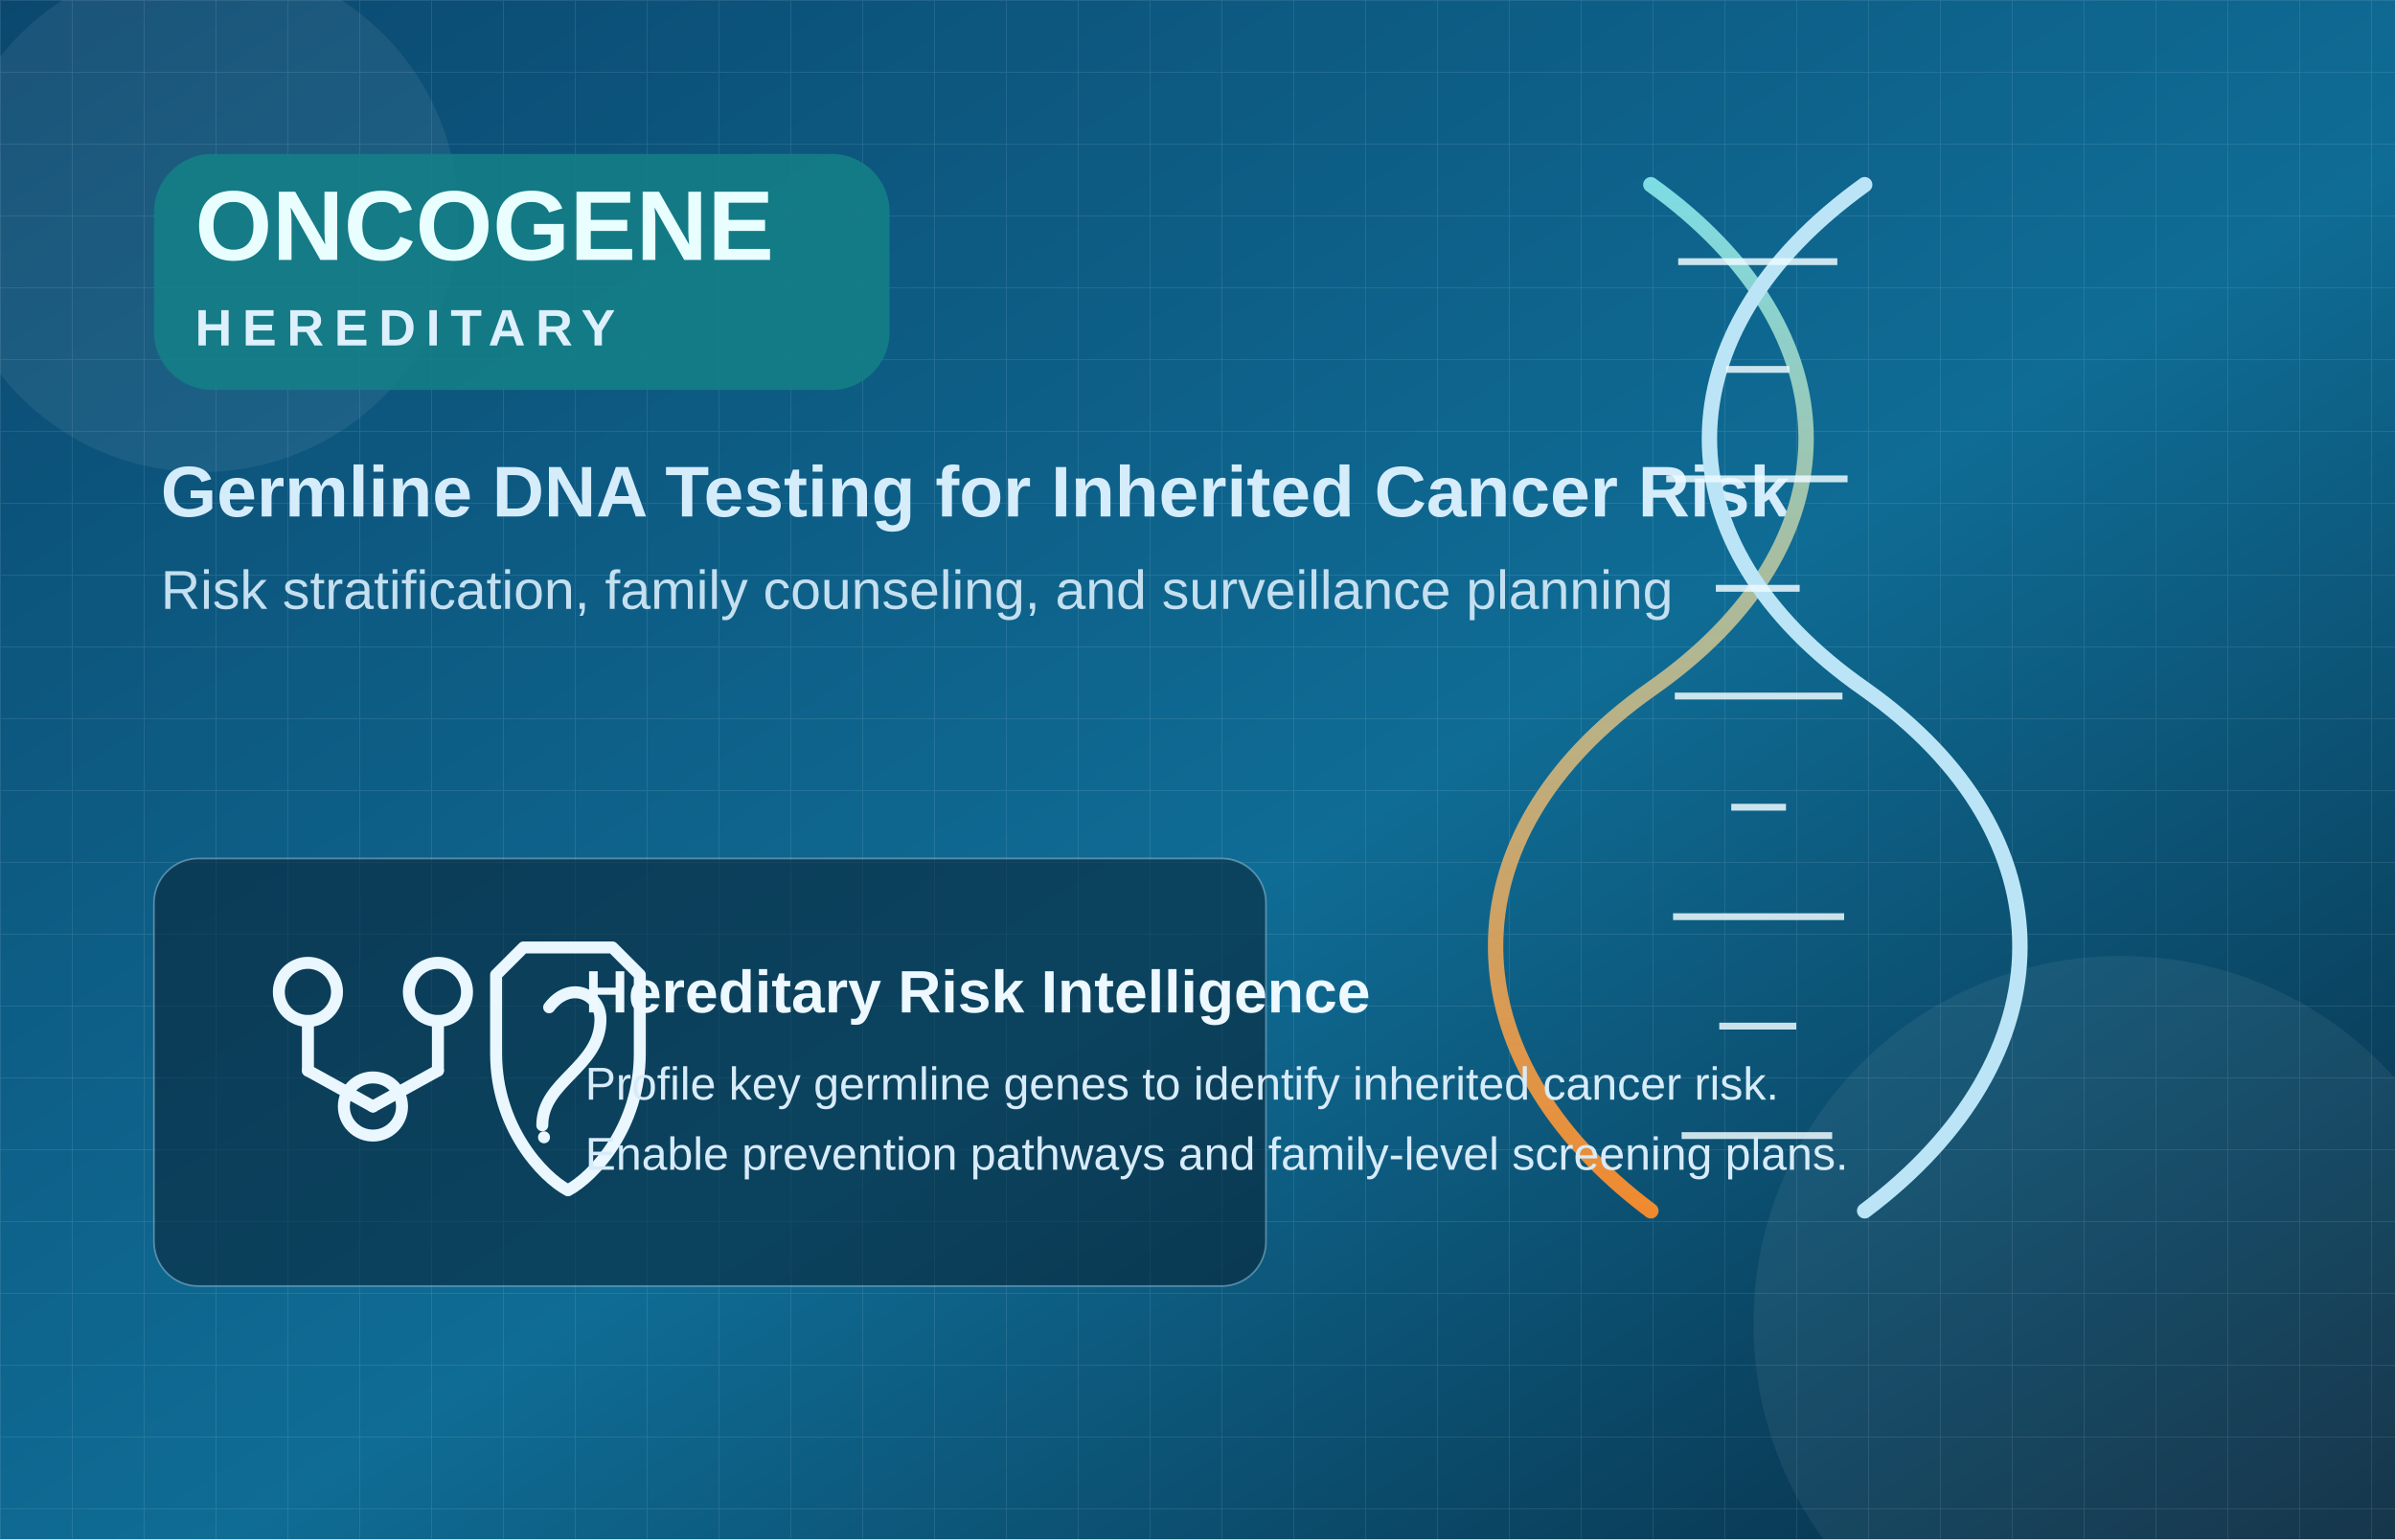
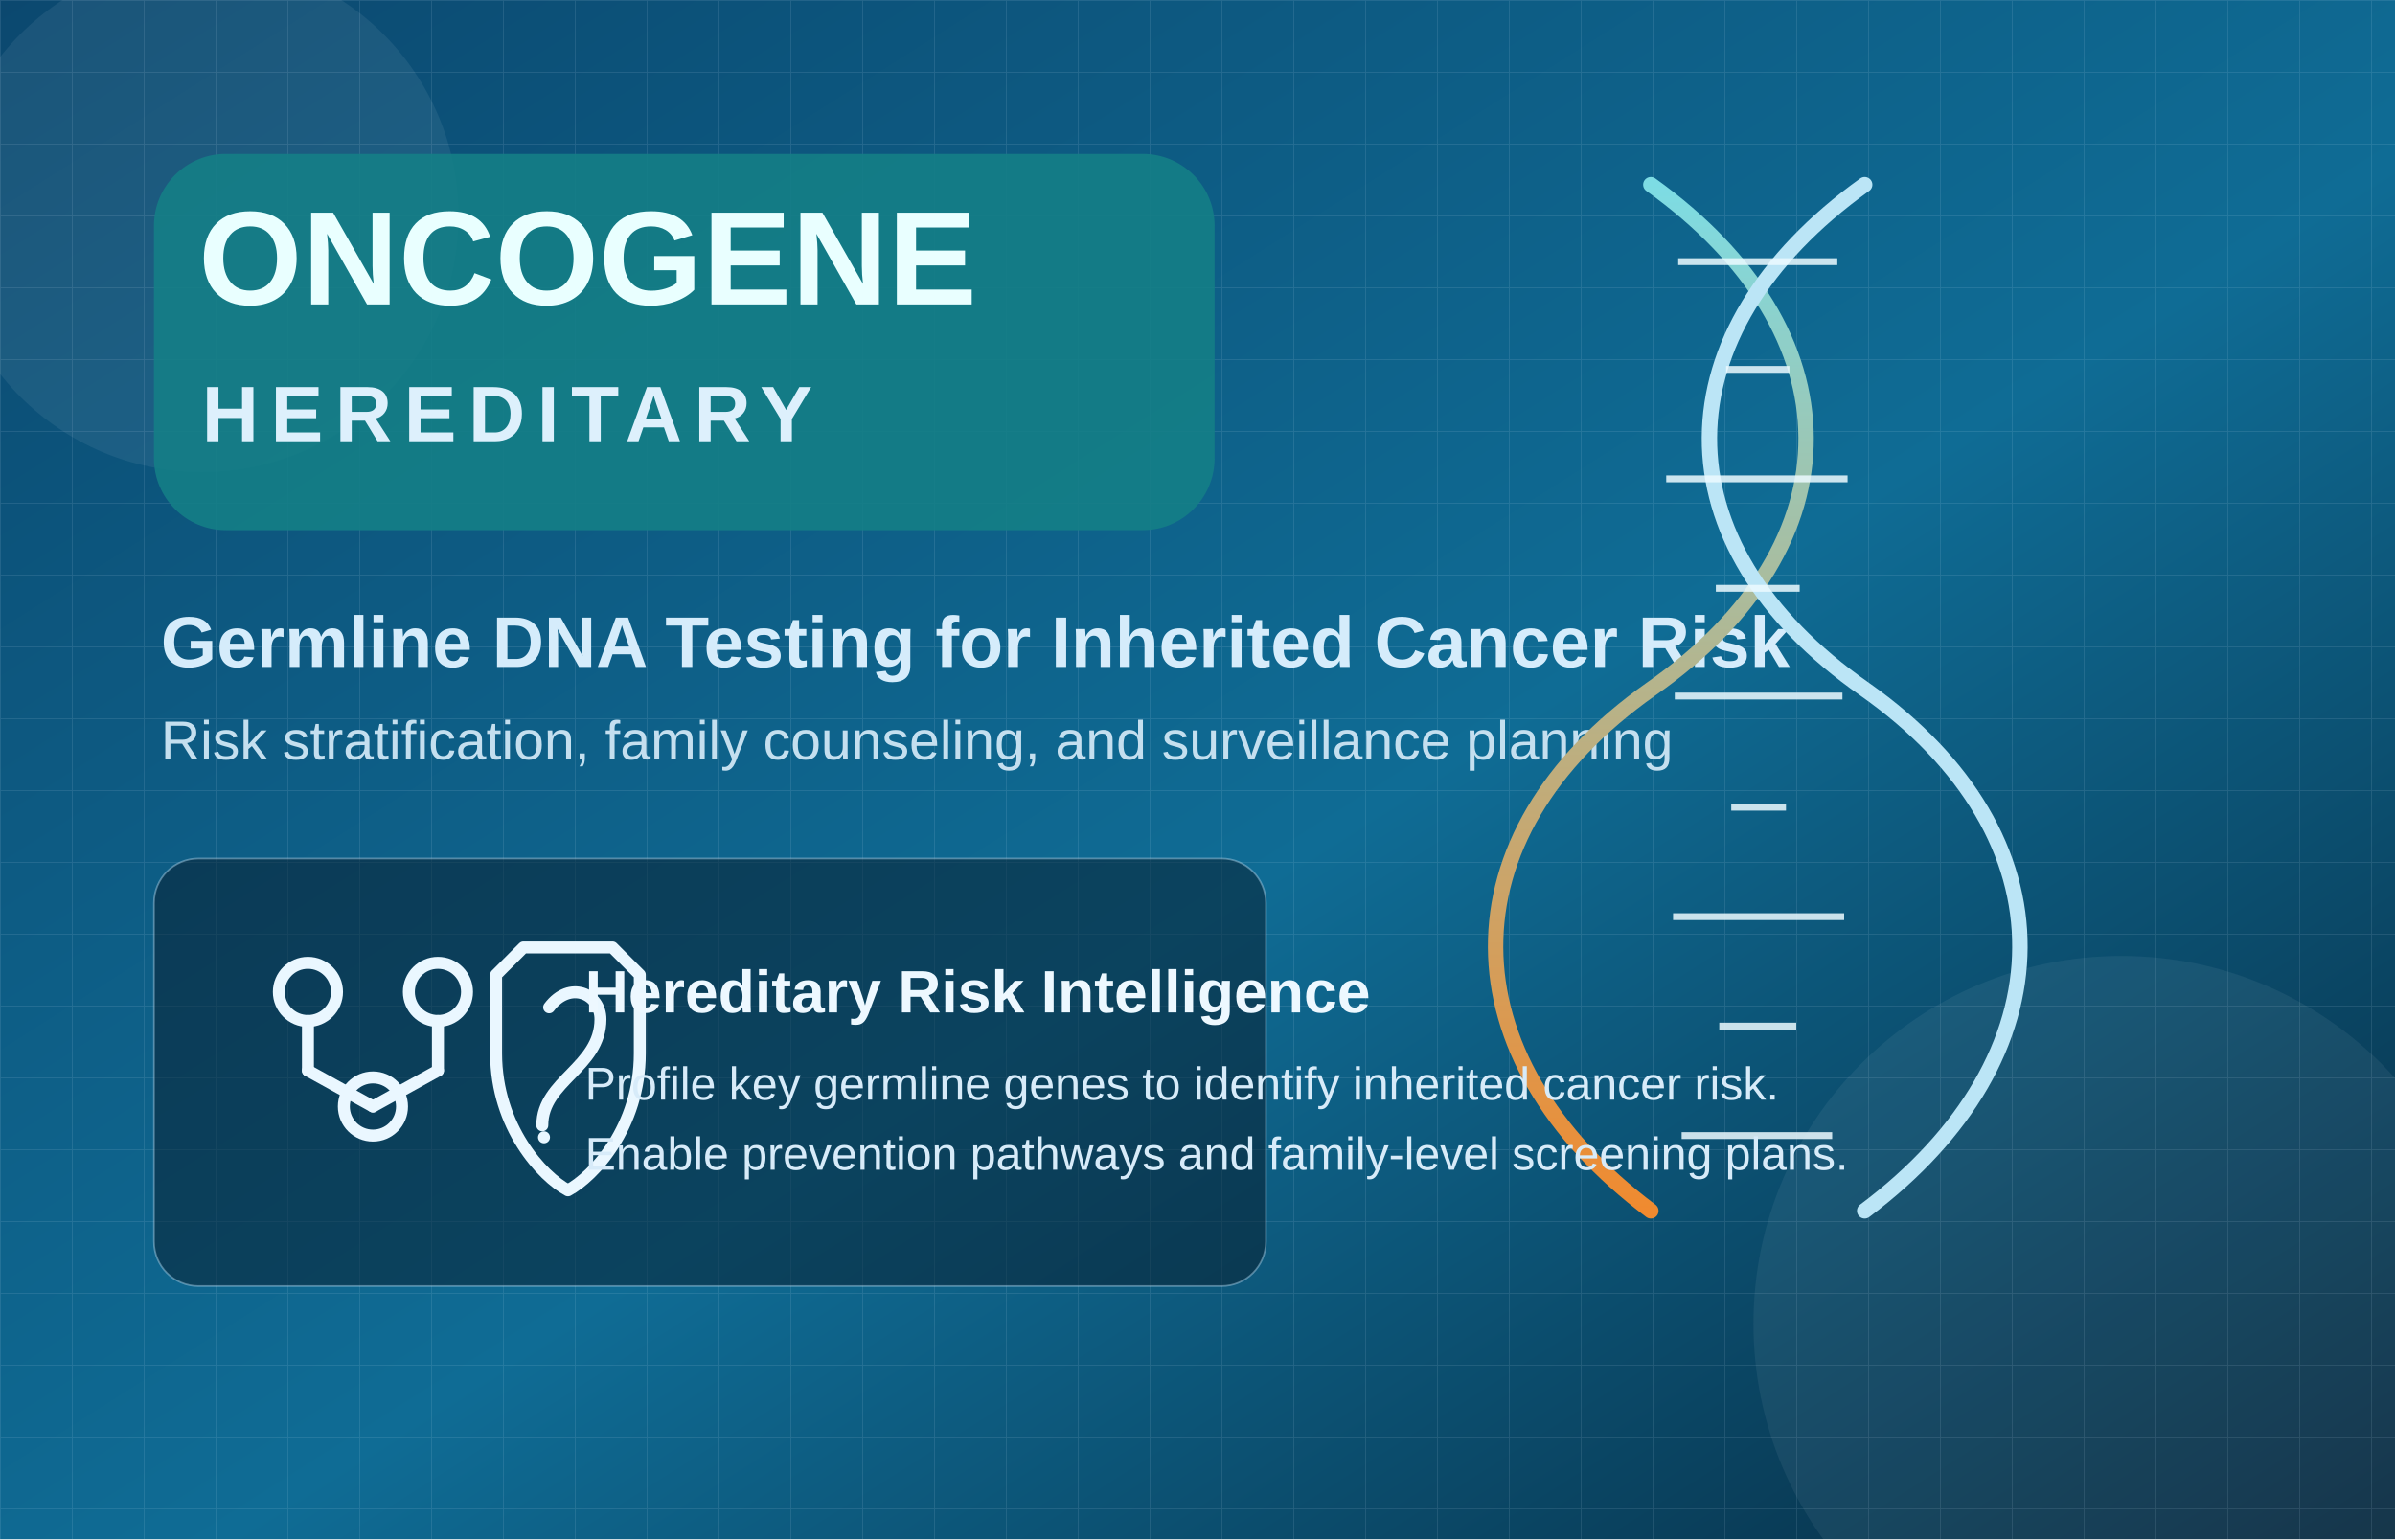
<svg xmlns="http://www.w3.org/2000/svg" viewBox="0 0 1400 900" role="img" aria-labelledby="title desc">
  <defs>
    <linearGradient id="bg" x1="0%" y1="0%" x2="100%" y2="100%">
      <stop offset="0%" stop-color="#0b486f" />
      <stop offset="55%" stop-color="#0f6c95" />
      <stop offset="100%" stop-color="#07293f" />
    </linearGradient>
    <pattern id="grid" width="42" height="42" patternUnits="userSpaceOnUse">
      <path d="M 42 0 L 0 0 0 42" fill="none" stroke="#d8eeff" stroke-opacity="0.12" stroke-width="1" />
    </pattern>
    <linearGradient id="dnaA" x1="0%" y1="0%" x2="0%" y2="100%">
      <stop offset="0%" stop-color="#7ddce4" />
      <stop offset="100%" stop-color="#f08a2f" />
    </linearGradient>
  </defs>
  <rect width="1400" height="900" fill="url(#bg)" />
  <rect width="1400" height="900" fill="url(#grid)" />
  <circle cx="118" cy="126" r="150" fill="#ffffff" fill-opacity="0.07" />
  <circle cx="1240" cy="774" r="215" fill="#ffffff" fill-opacity="0.06" />
  <g transform="translate(90 90)">
-     <rect x="0" y="0" width="430" height="138" rx="34" fill="#147f86" fill-opacity="0.9" />
-     <text x="24" y="62" fill="#e9ffff" font-size="58" font-family="'Space Grotesk', Arial, sans-serif" font-weight="700">ONCOGENE</text>
-     <text x="24" y="112" fill="#ddf0fc" font-size="30" letter-spacing="6" font-family="'IBM Plex Sans', Arial, sans-serif" font-weight="700">HEREDITARY</text>
+     <rect x="0" y="0" width="620" height="220" rx="42" fill="#147f86" fill-opacity="0.9" />
+     <text x="26" y="88" fill="#e9ffff" font-size="78" font-family="'Space Grotesk', Arial, sans-serif" font-weight="700">ONCOGENE</text>
+     <text x="28" y="168" fill="#ddf0fc" font-size="46" letter-spacing="7" font-family="'IBM Plex Sans', Arial, sans-serif" font-weight="700">HEREDITARY</text>
  </g>
-   <text x="94" y="302" fill="#d5ecfb" font-size="42" font-family="'IBM Plex Sans', Arial, sans-serif" font-weight="600">Germline DNA Testing for Inherited Cancer Risk</text>
-   <text x="94" y="356" fill="#c4dfef" font-size="32" font-family="'IBM Plex Sans', Arial, sans-serif">Risk stratification, family counseling, and surveillance planning</text>
+   <text x="94" y="390" fill="#d5ecfb" font-size="42" font-family="'IBM Plex Sans', Arial, sans-serif" font-weight="600">Germline DNA Testing for Inherited Cancer Risk</text>
+   <text x="94" y="444" fill="#c4dfef" font-size="32" font-family="'IBM Plex Sans', Arial, sans-serif">Risk stratification, family counseling, and surveillance planning</text>
  <g transform="translate(805 98)">
    <path d="M160 10 C280 96 282 220 160 305 C38 391 40 520 160 610" fill="none" stroke="url(#dnaA)" stroke-width="9" stroke-linecap="round" />
    <path d="M285 10 C165 96 163 220 285 305 C407 391 405 520 285 610" fill="none" stroke="#bbe5f6" stroke-width="9" stroke-linecap="round" />
    <g stroke="#ecfaff" stroke-opacity="0.85" stroke-width="4">
      <line x1="176" y1="55" x2="269" y2="55" />
      <line x1="204" y1="118" x2="241" y2="118" />
      <line x1="169" y1="182" x2="275" y2="182" />
      <line x1="198" y1="246" x2="247" y2="246" />
      <line x1="174" y1="309" x2="272" y2="309" />
      <line x1="207" y1="374" x2="239" y2="374" />
      <line x1="173" y1="438" x2="273" y2="438" />
      <line x1="200" y1="502" x2="245" y2="502" />
      <line x1="178" y1="566" x2="266" y2="566" />
    </g>
  </g>
  <g transform="translate(90 502)">
    <rect x="0" y="0" width="650" height="250" rx="26" fill="#081d2d" fill-opacity="0.52" stroke="#b5d8ef" stroke-opacity="0.44" />
    <g transform="translate(38 34)" fill="none" stroke="#eaf7ff" stroke-width="7" stroke-linecap="round" stroke-linejoin="round">
      <circle cx="52" cy="44" r="17" />
      <circle cx="128" cy="44" r="17" />
      <circle cx="90" cy="111" r="17" />
      <line x1="52" y1="61" x2="52" y2="90" />
      <line x1="128" y1="61" x2="128" y2="90" />
      <line x1="52" y1="90" x2="90" y2="111" />
      <line x1="128" y1="90" x2="90" y2="111" />
      <path d="M178 18 L230 18 L246 34 L246 80 C246 123 219 152 204 160 C189 152 162 123 162 80 L162 34 Z" />
      <path d="M193 53 C205 37 223 45 223 60 C223 88 189 96 189 122" />
      <line x1="190" y1="129" x2="190" y2="129" />
    </g>
    <text x="252" y="90" fill="#edf8ff" font-size="35" font-family="'Space Grotesk', Arial, sans-serif" font-weight="700">Hereditary Risk Intelligence</text>
    <text x="252" y="141" fill="#d7ebf9" font-size="27" font-family="'IBM Plex Sans', Arial, sans-serif">Profile key germline genes to identify inherited cancer risk.</text>
    <text x="252" y="182" fill="#d7ebf9" font-size="27" font-family="'IBM Plex Sans', Arial, sans-serif">Enable prevention pathways and family-level screening plans.</text>
  </g>
</svg>
